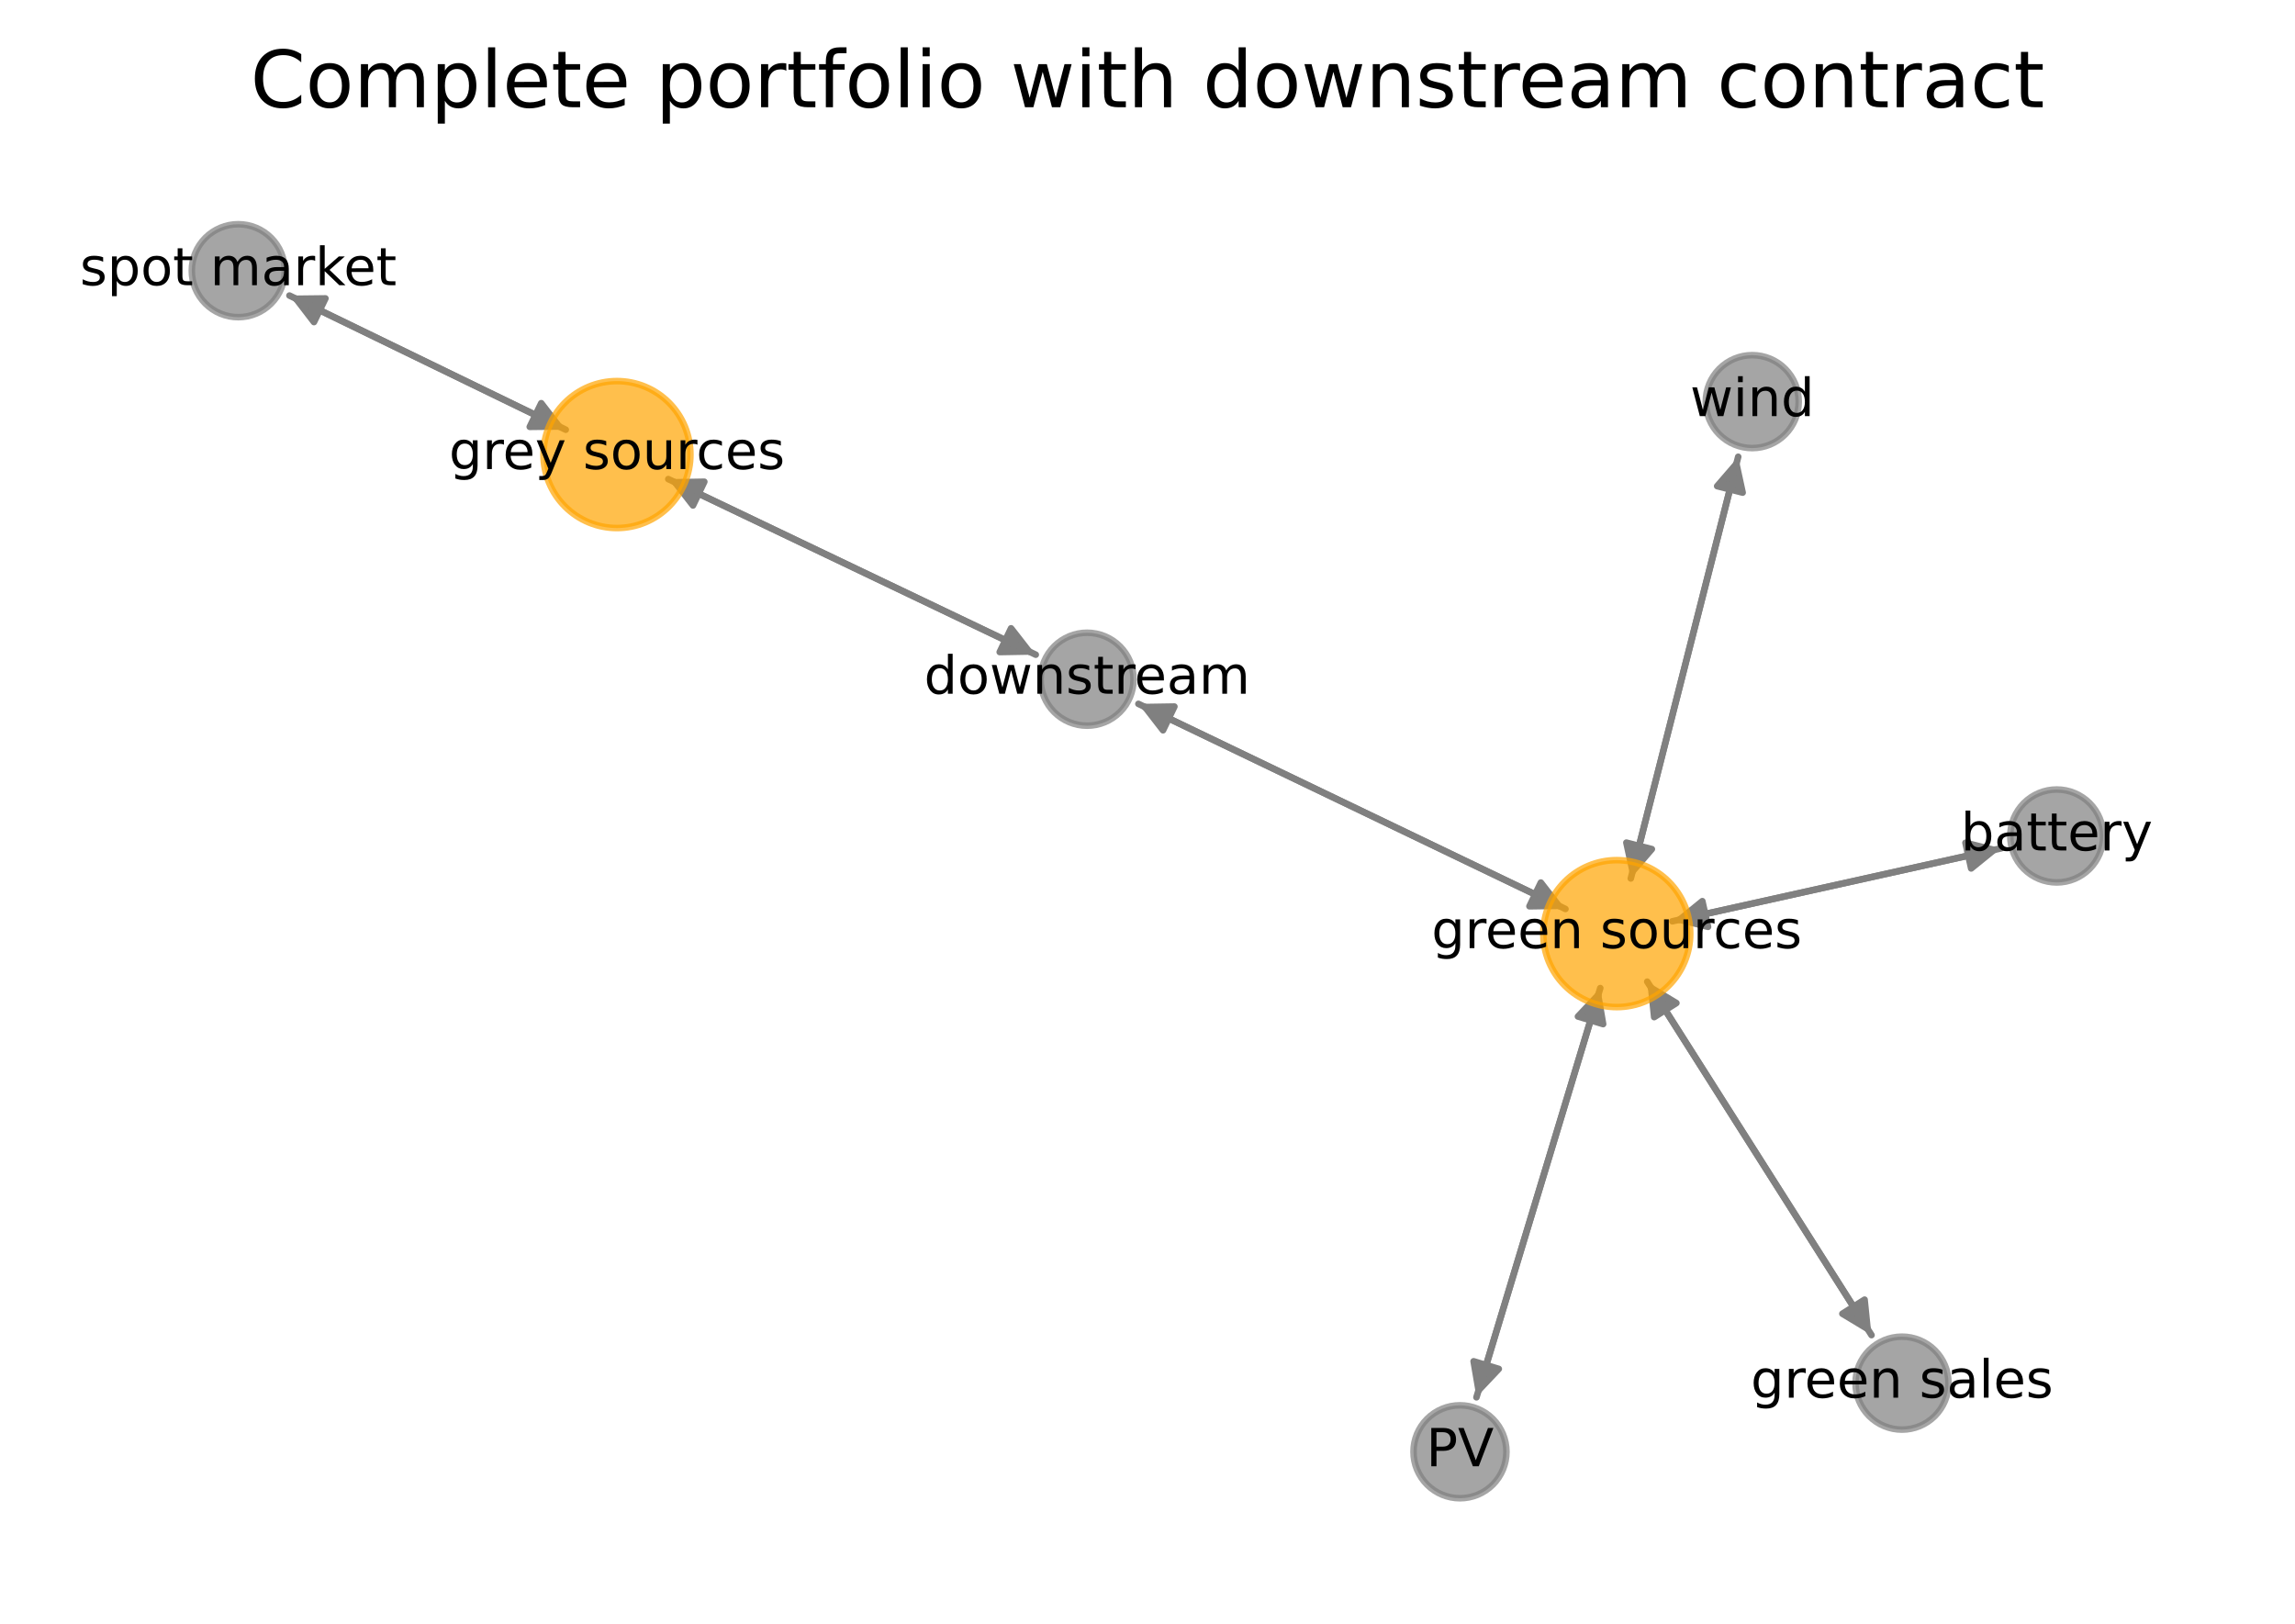
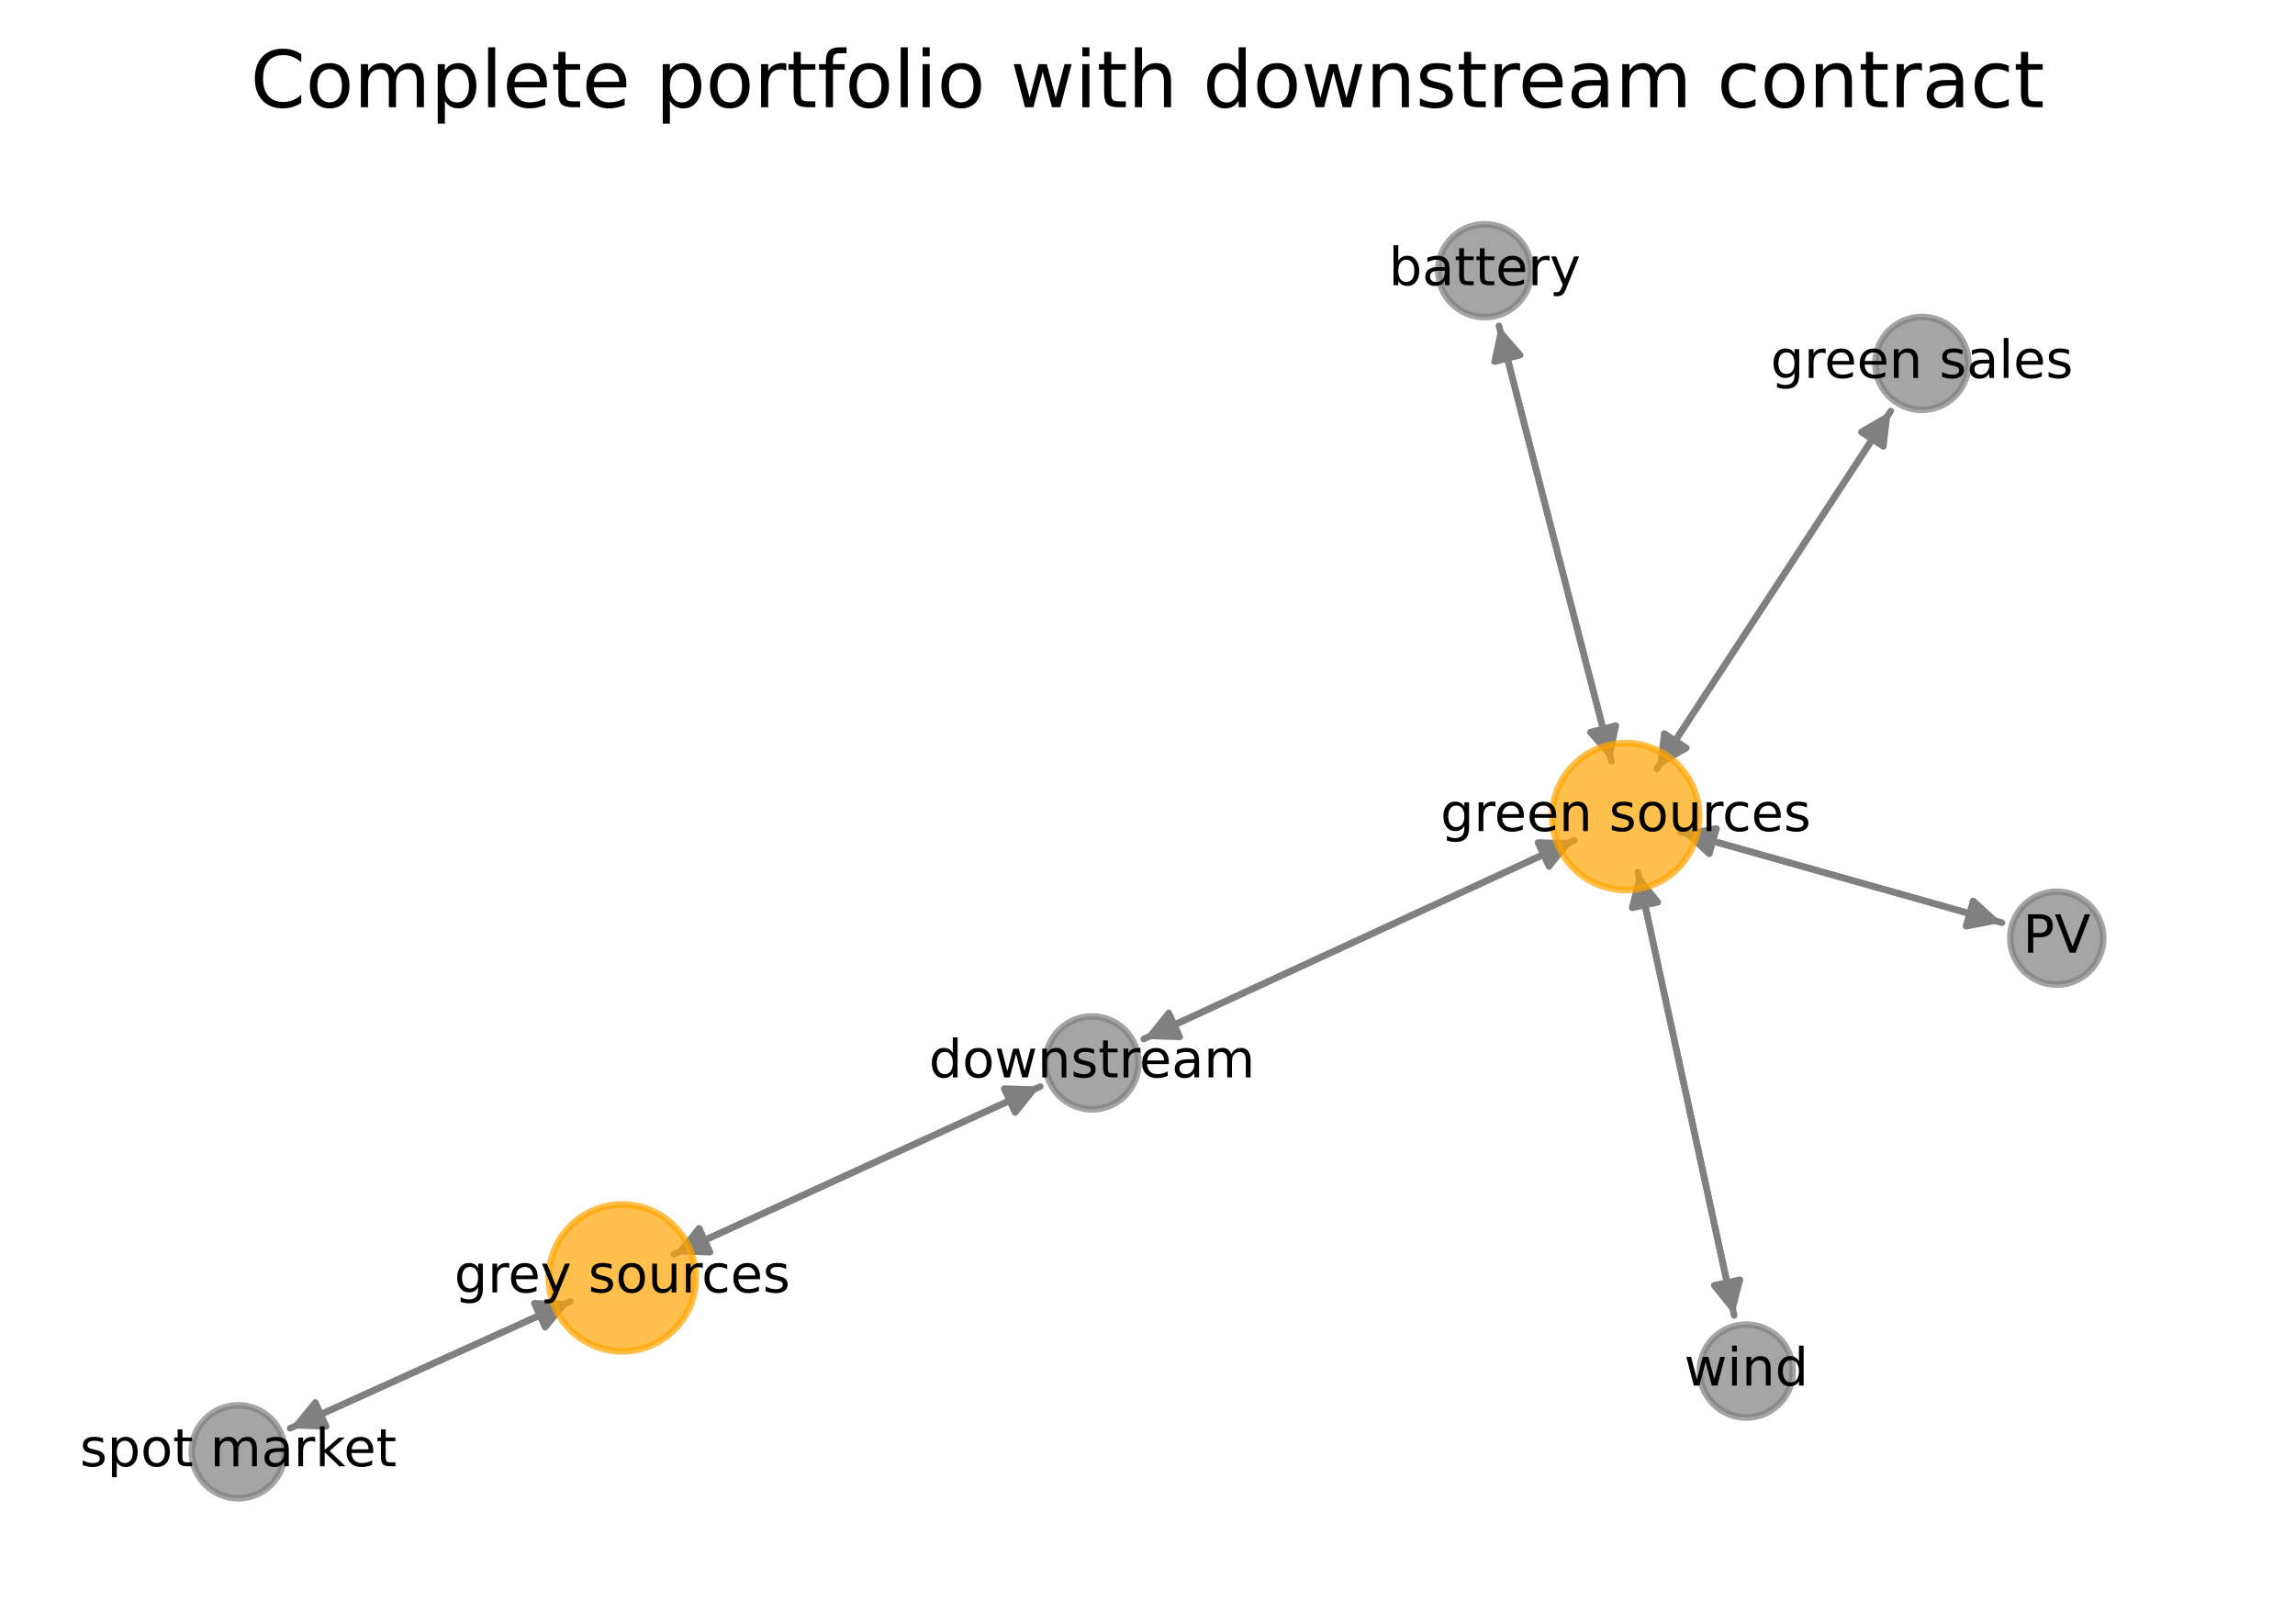
<svg xmlns="http://www.w3.org/2000/svg" xmlns:xlink="http://www.w3.org/1999/xlink" height="246.958pt" version="1.1" viewBox="0 0 349.2 246.958" width="349.2pt">
  <defs>
    <style type="text/css">*{stroke-linecap:butt;stroke-linejoin:round;}</style>
  </defs>
  <g id="figure_1">
    <g id="patch_1">
      <path d="M 0 246.958  L 349.2 246.958  L 349.2 0  L 0 0  z " style="fill:none;" />
    </g>
    <g id="axes_1">
      <g id="patch_2">
-         <path clip-path="url(#p6a12f75e3e)" d="M 238.193 138.301  Q 205.703 122.697 174.221 107.577  " style="fill:none;stroke:#808080;stroke-linecap:round;" />
-         <path clip-path="url(#p6a12f75e3e)" d="M 176.961 111.111  L 174.221 107.577  L 178.693 107.506  L 176.961 111.111  z " style="fill:#808080;stroke:#808080;stroke-linecap:round;" />
+         <path clip-path="url(#p88516fc626)" d="M 239.504 127.867  Q 206.762 142.977 175.036 157.618  " style="fill:none;stroke:#808080;stroke-linecap:round;" />
+         <path clip-path="url(#p88516fc626)" d="M 179.506 157.758  L 175.036 157.618  L 177.83 154.126  L 179.506 157.758  z " style="fill:#808080;stroke:#808080;stroke-linecap:round;" />
      </g>
      <g id="patch_3">
-         <path clip-path="url(#p6a12f75e3e)" d="M 248.139 133.66  Q 256.31 101.58 264.204 70.582  " style="fill:none;stroke:#808080;stroke-linecap:round;" />
-         <path clip-path="url(#p6a12f75e3e)" d="M 261.279 73.965  L 264.204 70.582  L 265.155 74.952  L 261.279 73.965  z " style="fill:#808080;stroke:#808080;stroke-linecap:round;" />
+         <path clip-path="url(#p88516fc626)" d="M 249.208 132.701  Q 256.538 166.423 263.631 199.053  " style="fill:none;stroke:#808080;stroke-linecap:round;" />
+         <path clip-path="url(#p88516fc626)" d="M 264.736 194.719  L 263.631 199.053  L 260.827 195.569  L 264.736 194.719  z " style="fill:#808080;stroke:#808080;stroke-linecap:round;" />
      </g>
      <g id="patch_4">
-         <path clip-path="url(#p6a12f75e3e)" d="M 243.494 150.34  Q 234.074 181.47 224.977 211.53  " style="fill:none;stroke:#808080;stroke-linecap:round;" />
-         <path clip-path="url(#p6a12f75e3e)" d="M 228.05 208.281  L 224.977 211.53  L 224.222 207.122  L 228.05 208.281  z " style="fill:#808080;stroke:#808080;stroke-linecap:round;" />
+         <path clip-path="url(#p88516fc626)" d="M 255.705 126.59  Q 280.16 133.49 303.538 140.086  " style="fill:none;stroke:#808080;stroke-linecap:round;" />
+         <path clip-path="url(#p88516fc626)" d="M 300.232 137.075  L 303.538 140.086  L 299.146 140.925  L 300.232 137.075  z " style="fill:#808080;stroke:#808080;stroke-linecap:round;" />
      </g>
      <g id="patch_5">
-         <path clip-path="url(#p6a12f75e3e)" d="M 250.64 149.361  Q 267.701 176.249 284.163 202.192  " style="fill:none;stroke:#808080;stroke-linecap:round;" />
-         <path clip-path="url(#p6a12f75e3e)" d="M 283.709 197.743  L 284.163 202.192  L 280.331 199.886  L 283.709 197.743  z " style="fill:#808080;stroke:#808080;stroke-linecap:round;" />
+         <path clip-path="url(#p88516fc626)" d="M 252.105 116.989  Q 269.898 89.766 287.079 63.478  " style="fill:none;stroke:#808080;stroke-linecap:round;" />
+         <path clip-path="url(#p88516fc626)" d="M 283.216 65.732  L 287.079 63.478  L 286.564 67.92  L 283.216 65.732  z " style="fill:#808080;stroke:#808080;stroke-linecap:round;" />
      </g>
      <g id="patch_6">
-         <path clip-path="url(#p6a12f75e3e)" d="M 254.456 140.175  Q 279.473 134.624 303.398 129.314  " style="fill:none;stroke:#808080;stroke-linecap:round;" />
-         <path clip-path="url(#p6a12f75e3e)" d="M 299.06 128.228  L 303.398 129.314  L 299.927 132.133  L 299.06 128.228  z " style="fill:#808080;stroke:#808080;stroke-linecap:round;" />
+         <path clip-path="url(#p88516fc626)" d="M 245.201 115.851  Q 236.637 82.709 228.354 50.65  " style="fill:none;stroke:#808080;stroke-linecap:round;" />
+         <path clip-path="url(#p88516fc626)" d="M 227.418 55.023  L 228.354 50.65  L 231.291 54.022  L 227.418 55.023  z " style="fill:#808080;stroke:#808080;stroke-linecap:round;" />
      </g>
      <g id="patch_7">
-         <path clip-path="url(#p6a12f75e3e)" d="M 101.684 72.894  Q 129.639 86.252 156.586 99.128  " style="fill:none;stroke:#808080;stroke-linecap:round;" />
-         <path clip-path="url(#p6a12f75e3e)" d="M 153.839 95.599  L 156.586 99.128  L 152.114 99.208  L 153.839 95.599  z " style="fill:#808080;stroke:#808080;stroke-linecap:round;" />
+         <path clip-path="url(#p88516fc626)" d="M 102.553 190.831  Q 130.416 178.076 157.262 165.787  " style="fill:none;stroke:#808080;stroke-linecap:round;" />
+         <path clip-path="url(#p88516fc626)" d="M 152.793 165.634  L 157.262 165.787  L 154.458 169.271  L 152.793 165.634  z " style="fill:#808080;stroke:#808080;stroke-linecap:round;" />
      </g>
      <g id="patch_8">
-         <path clip-path="url(#p6a12f75e3e)" d="M 86.083 65.38  Q 65.062 55.174 45.048 45.457  " style="fill:none;stroke:#808080;stroke-linecap:round;" />
-         <path clip-path="url(#p6a12f75e3e)" d="M 47.772 49.003  L 45.048 45.457  L 49.519 45.405  L 47.772 49.003  z " style="fill:#808080;stroke:#808080;stroke-linecap:round;" />
+         <path clip-path="url(#p88516fc626)" d="M 86.787 198.008  Q 65.463 207.663 45.158 216.857  " style="fill:none;stroke:#808080;stroke-linecap:round;" />
+         <path clip-path="url(#p88516fc626)" d="M 49.627 217.029  L 45.158 216.857  L 47.977 213.385  L 49.627 217.029  z " style="fill:#808080;stroke:#808080;stroke-linecap:round;" />
      </g>
      <g id="patch_9">
-         <path clip-path="url(#p6a12f75e3e)" d="M 173.217 107.094  Q 205.707 122.699 237.189 137.819  " style="fill:none;stroke:#808080;stroke-linecap:round;" />
-         <path clip-path="url(#p6a12f75e3e)" d="M 234.449 134.284  L 237.189 137.819  L 232.717 137.89  L 234.449 134.284  z " style="fill:#808080;stroke:#808080;stroke-linecap:round;" />
+         <path clip-path="url(#p88516fc626)" d="M 174.019 158.087  Q 206.761 142.978 238.487 128.336  " style="fill:none;stroke:#808080;stroke-linecap:round;" />
+         <path clip-path="url(#p88516fc626)" d="M 234.017 128.196  L 238.487 128.336  L 235.693 131.828  L 234.017 128.196  z " style="fill:#808080;stroke:#808080;stroke-linecap:round;" />
      </g>
      <g id="patch_10">
-         <path clip-path="url(#p6a12f75e3e)" d="M 157.597 99.611  Q 129.642 86.254 102.695 73.378  " style="fill:none;stroke:#808080;stroke-linecap:round;" />
-         <path clip-path="url(#p6a12f75e3e)" d="M 105.442 76.907  L 102.695 73.378  L 107.167 73.298  L 105.442 76.907  z " style="fill:#808080;stroke:#808080;stroke-linecap:round;" />
+         <path clip-path="url(#p88516fc626)" d="M 158.281 165.321  Q 130.418 178.075 103.572 190.364  " style="fill:none;stroke:#808080;stroke-linecap:round;" />
+         <path clip-path="url(#p88516fc626)" d="M 108.041 190.518  L 103.572 190.364  L 106.376 186.881  L 108.041 190.518  z " style="fill:#808080;stroke:#808080;stroke-linecap:round;" />
      </g>
      <g id="patch_11">
-         <path clip-path="url(#p6a12f75e3e)" d="M 264.48 69.499  Q 256.31 101.579 248.415 132.577  " style="fill:none;stroke:#808080;stroke-linecap:round;" />
-         <path clip-path="url(#p6a12f75e3e)" d="M 251.34 129.194  L 248.415 132.577  L 247.464 128.207  L 251.34 129.194  z " style="fill:#808080;stroke:#808080;stroke-linecap:round;" />
+         <path clip-path="url(#p88516fc626)" d="M 263.869 200.147  Q 256.538 166.425 249.445 133.795  " style="fill:none;stroke:#808080;stroke-linecap:round;" />
+         <path clip-path="url(#p88516fc626)" d="M 248.341 138.128  L 249.445 133.795  L 252.249 137.279  L 248.341 138.128  z " style="fill:#808080;stroke:#808080;stroke-linecap:round;" />
      </g>
      <g id="patch_12">
-         <path clip-path="url(#p6a12f75e3e)" d="M 224.653 212.601  Q 234.073 181.471 243.17 151.411  " style="fill:none;stroke:#808080;stroke-linecap:round;" />
-         <path clip-path="url(#p6a12f75e3e)" d="M 240.097 154.66  L 243.17 151.411  L 243.926 155.819  L 240.097 154.66  z " style="fill:#808080;stroke:#808080;stroke-linecap:round;" />
+         <path clip-path="url(#p88516fc626)" d="M 304.61 140.389  Q 280.155 133.489 256.776 126.892  " style="fill:none;stroke:#808080;stroke-linecap:round;" />
+         <path clip-path="url(#p88516fc626)" d="M 260.083 129.903  L 256.776 126.892  L 261.169 126.054  L 260.083 129.903  z " style="fill:#808080;stroke:#808080;stroke-linecap:round;" />
      </g>
      <g id="patch_13">
-         <path clip-path="url(#p6a12f75e3e)" d="M 44.043 44.969  Q 65.063 55.175 85.078 64.892  " style="fill:none;stroke:#808080;stroke-linecap:round;" />
-         <path clip-path="url(#p6a12f75e3e)" d="M 82.353 61.346  L 85.078 64.892  L 80.606 64.944  L 82.353 61.346  z " style="fill:#808080;stroke:#808080;stroke-linecap:round;" />
+         <path clip-path="url(#p88516fc626)" d="M 44.145 217.316  Q 65.468 207.661 85.774 198.467  " style="fill:none;stroke:#808080;stroke-linecap:round;" />
+         <path clip-path="url(#p88516fc626)" d="M 81.305 198.295  L 85.774 198.467  L 82.955 201.939  L 81.305 198.295  z " style="fill:#808080;stroke:#808080;stroke-linecap:round;" />
      </g>
      <g id="patch_14">
-         <path clip-path="url(#p6a12f75e3e)" d="M 284.763 203.138  Q 267.702 176.25 251.24 150.307  " style="fill:none;stroke:#808080;stroke-linecap:round;" />
-         <path clip-path="url(#p6a12f75e3e)" d="M 251.695 154.756  L 251.24 150.307  L 255.072 152.613  L 251.695 154.756  z " style="fill:#808080;stroke:#808080;stroke-linecap:round;" />
+         <path clip-path="url(#p88516fc626)" d="M 287.691 62.542  Q 269.898 89.765 252.717 116.053  " style="fill:none;stroke:#808080;stroke-linecap:round;" />
+         <path clip-path="url(#p88516fc626)" d="M 256.58 113.799  L 252.717 116.053  L 253.231 111.61  L 256.58 113.799  z " style="fill:#808080;stroke:#808080;stroke-linecap:round;" />
      </g>
      <g id="patch_15">
-         <path clip-path="url(#p6a12f75e3e)" d="M 304.493 129.071  Q 279.476 134.623 255.551 139.933  " style="fill:none;stroke:#808080;stroke-linecap:round;" />
-         <path clip-path="url(#p6a12f75e3e)" d="M 259.889 141.018  L 255.551 139.933  L 259.023 137.113  L 259.889 141.018  z " style="fill:#808080;stroke:#808080;stroke-linecap:round;" />
+         <path clip-path="url(#p88516fc626)" d="M 228.076 49.574  Q 236.639 82.715 244.923 114.775  " style="fill:none;stroke:#808080;stroke-linecap:round;" />
+         <path clip-path="url(#p88516fc626)" d="M 245.858 110.401  L 244.923 114.775  L 241.986 111.402  L 245.858 110.401  z " style="fill:#808080;stroke:#808080;stroke-linecap:round;" />
      </g>
      <g id="PathCollection_1">
-         <path clip-path="url(#p6a12f75e3e)" d="M 246.002 153.232  C 248.967 153.232 251.811 152.054 253.908 149.957  C 256.004 147.861 257.182 145.017 257.182 142.052  C 257.182 139.087 256.004 136.243 253.908 134.146  C 251.811 132.049 248.967 130.871 246.002 130.871  C 243.037 130.871 240.193 132.049 238.096 134.146  C 236 136.243 234.822 139.087 234.822 142.052  C 234.822 145.017 236 147.861 238.096 149.957  C 240.193 152.054 243.037 153.232 246.002 153.232  z " style="fill:#ffa500;fill-opacity:0.7;stroke:#ffa500;stroke-opacity:0.7;" />
-         <path clip-path="url(#p6a12f75e3e)" d="M 93.873 80.342  C 96.838 80.342 99.682 79.164 101.779 77.068  C 103.875 74.971 105.053 72.127 105.053 69.162  C 105.053 66.197 103.875 63.353 101.779 61.256  C 99.682 59.16 96.838 57.982 93.873 57.982  C 90.908 57.982 88.064 59.16 85.967 61.256  C 83.871 63.353 82.692 66.197 82.692 69.162  C 82.692 72.127 83.871 74.971 85.967 77.068  C 88.064 79.164 90.908 80.342 93.873 80.342  z " style="fill:#ffa500;fill-opacity:0.7;stroke:#ffa500;stroke-opacity:0.7;" />
-         <path clip-path="url(#p6a12f75e3e)" d="M 165.408 110.415  C 167.283 110.415 169.082 109.67 170.408 108.344  C 171.734 107.018 172.479 105.219 172.479 103.344  C 172.479 101.469 171.734 99.67 170.408 98.344  C 169.082 97.018 167.283 96.273 165.408 96.273  C 163.533 96.273 161.734 97.018 160.408 98.344  C 159.082 99.67 158.337 101.469 158.337 103.344  C 158.337 105.219 159.082 107.018 160.408 108.344  C 161.734 109.67 163.533 110.415 165.408 110.415  z " style="fill:#808080;fill-opacity:0.7;stroke:#808080;stroke-opacity:0.7;" />
-         <path clip-path="url(#p6a12f75e3e)" d="M 266.617 68.178  C 268.492 68.178 270.291 67.433 271.617 66.107  C 272.943 64.781 273.688 62.983 273.688 61.107  C 273.688 59.232 272.943 57.433 271.617 56.107  C 270.291 54.781 268.492 54.036 266.617 54.036  C 264.742 54.036 262.943 54.781 261.617 56.107  C 260.291 57.433 259.546 59.232 259.546 61.107  C 259.546 62.983 260.291 64.781 261.617 66.107  C 262.943 67.433 264.742 68.178 266.617 68.178  z " style="fill:#808080;fill-opacity:0.7;stroke:#808080;stroke-opacity:0.7;" />
-         <path clip-path="url(#p6a12f75e3e)" d="M 222.145 227.96  C 224.02 227.96 225.819 227.215 227.145 225.889  C 228.471 224.563 229.216 222.765 229.216 220.889  C 229.216 219.014 228.471 217.215 227.145 215.889  C 225.819 214.563 224.02 213.818 222.145 213.818  C 220.27 213.818 218.471 214.563 217.145 215.889  C 215.819 217.215 215.074 219.014 215.074 220.889  C 215.074 222.765 215.819 224.563 217.145 225.889  C 218.471 227.215 220.27 227.96 222.145 227.96  z " style="fill:#808080;fill-opacity:0.7;stroke:#808080;stroke-opacity:0.7;" />
-         <path clip-path="url(#p6a12f75e3e)" d="M 36.253 48.258  C 38.128 48.258 39.927 47.513 41.253 46.187  C 42.579 44.861 43.324 43.062 43.324 41.187  C 43.324 39.312 42.579 37.513 41.253 36.187  C 39.927 34.861 38.128 34.116 36.253 34.116  C 34.378 34.116 32.579 34.861 31.253 36.187  C 29.927 37.513 29.182 39.312 29.182 41.187  C 29.182 43.062 29.927 44.861 31.253 46.187  C 32.579 47.513 34.378 48.258 36.253 48.258  z " style="fill:#808080;fill-opacity:0.7;stroke:#808080;stroke-opacity:0.7;" />
-         <path clip-path="url(#p6a12f75e3e)" d="M 289.401 217.518  C 291.277 217.518 293.075 216.773 294.401 215.447  C 295.727 214.121 296.473 212.323 296.473 210.447  C 296.473 208.572 295.727 206.773 294.401 205.447  C 293.075 204.121 291.277 203.376 289.401 203.376  C 287.526 203.376 285.727 204.121 284.401 205.447  C 283.075 206.773 282.33 208.572 282.33 210.447  C 282.33 212.323 283.075 214.121 284.401 215.447  C 285.727 216.773 287.526 217.518 289.401 217.518  z " style="fill:#808080;fill-opacity:0.7;stroke:#808080;stroke-opacity:0.7;" />
-         <path clip-path="url(#p6a12f75e3e)" d="M 312.947 134.266  C 314.822 134.266 316.621 133.521 317.947 132.195  C 319.273 130.869 320.018 129.07 320.018 127.195  C 320.018 125.32 319.273 123.521 317.947 122.195  C 316.621 120.869 314.822 120.124 312.947 120.124  C 311.072 120.124 309.273 120.869 307.947 122.195  C 306.621 123.521 305.876 125.32 305.876 127.195  C 305.876 129.07 306.621 130.869 307.947 132.195  C 309.273 133.521 311.072 134.266 312.947 134.266  z " style="fill:#808080;fill-opacity:0.7;stroke:#808080;stroke-opacity:0.7;" />
+         <path clip-path="url(#p88516fc626)" d="M 247.368 135.418  C 250.333 135.418 253.177 134.24 255.273 132.143  C 257.37 130.047 258.548 127.203 258.548 124.238  C 258.548 121.273 257.37 118.429 255.273 116.332  C 253.177 114.235 250.333 113.057 247.368 113.057  C 244.403 113.057 241.559 114.235 239.462 116.332  C 237.365 118.429 236.187 121.273 236.187 124.238  C 236.187 127.203 237.365 130.047 239.462 132.143  C 241.559 134.24 244.403 135.418 247.368 135.418  z " style="fill:#ffa500;fill-opacity:0.7;stroke:#ffa500;stroke-opacity:0.7;" />
+         <path clip-path="url(#p88516fc626)" d="M 94.679 205.615  C 97.644 205.615 100.488 204.437 102.584 202.341  C 104.681 200.244 105.859 197.4 105.859 194.435  C 105.859 191.47 104.681 188.626 102.584 186.529  C 100.488 184.433 97.644 183.255 94.679 183.255  C 91.714 183.255 88.87 184.433 86.773 186.529  C 84.676 188.626 83.498 191.47 83.498 194.435  C 83.498 197.4 84.676 200.244 86.773 202.341  C 88.87 204.437 91.714 205.615 94.679 205.615  z " style="fill:#ffa500;fill-opacity:0.7;stroke:#ffa500;stroke-opacity:0.7;" />
+         <path clip-path="url(#p88516fc626)" d="M 166.155 168.788  C 168.03 168.788 169.829 168.043 171.155 166.717  C 172.481 165.391 173.226 163.592 173.226 161.717  C 173.226 159.841 172.481 158.043 171.155 156.717  C 169.829 155.391 168.03 154.646 166.155 154.646  C 164.28 154.646 162.481 155.391 161.155 156.717  C 159.829 158.043 159.084 159.841 159.084 161.717  C 159.084 163.592 159.829 165.391 161.155 166.717  C 162.481 168.043 164.28 168.788 166.155 168.788  z " style="fill:#808080;fill-opacity:0.7;stroke:#808080;stroke-opacity:0.7;" />
+         <path clip-path="url(#p88516fc626)" d="M 265.709 215.681  C 267.584 215.681 269.383 214.936 270.709 213.61  C 272.035 212.284 272.78 210.486 272.78 208.61  C 272.78 206.735 272.035 204.936 270.709 203.61  C 269.383 202.284 267.584 201.539 265.709 201.539  C 263.834 201.539 262.035 202.284 260.709 203.61  C 259.383 204.936 258.638 206.735 258.638 208.61  C 258.638 210.486 259.383 212.284 260.709 213.61  C 262.035 214.936 263.834 215.681 265.709 215.681  z " style="fill:#808080;fill-opacity:0.7;stroke:#808080;stroke-opacity:0.7;" />
+         <path clip-path="url(#p88516fc626)" d="M 312.947 149.812  C 314.822 149.812 316.621 149.067 317.947 147.741  C 319.273 146.415 320.018 144.616 320.018 142.741  C 320.018 140.866 319.273 139.067 317.947 137.741  C 316.621 136.415 314.822 135.67 312.947 135.67  C 311.072 135.67 309.273 136.415 307.947 137.741  C 306.621 139.067 305.876 140.866 305.876 142.741  C 305.876 144.616 306.621 146.415 307.947 147.741  C 309.273 149.067 311.072 149.812 312.947 149.812  z " style="fill:#808080;fill-opacity:0.7;stroke:#808080;stroke-opacity:0.7;" />
+         <path clip-path="url(#p88516fc626)" d="M 36.253 227.96  C 38.128 227.96 39.927 227.215 41.253 225.889  C 42.579 224.563 43.324 222.765 43.324 220.889  C 43.324 219.014 42.579 217.215 41.253 215.889  C 39.927 214.563 38.128 213.818 36.253 213.818  C 34.378 213.818 32.579 214.563 31.253 215.889  C 29.927 217.215 29.182 219.014 29.182 220.889  C 29.182 222.765 29.927 224.563 31.253 225.889  C 32.579 227.215 34.378 227.96 36.253 227.96  z " style="fill:#808080;fill-opacity:0.7;stroke:#808080;stroke-opacity:0.7;" />
+         <path clip-path="url(#p88516fc626)" d="M 292.428 62.364  C 294.303 62.364 296.102 61.619 297.428 60.293  C 298.754 58.967 299.499 57.169 299.499 55.293  C 299.499 53.418 298.754 51.619 297.428 50.293  C 296.102 48.967 294.303 48.222 292.428 48.222  C 290.553 48.222 288.754 48.967 287.428 50.293  C 286.102 51.619 285.357 53.418 285.357 55.293  C 285.357 57.169 286.102 58.967 287.428 60.293  C 288.754 61.619 290.553 62.364 292.428 62.364  z " style="fill:#808080;fill-opacity:0.7;stroke:#808080;stroke-opacity:0.7;" />
+         <path clip-path="url(#p88516fc626)" d="M 225.909 48.258  C 227.784 48.258 229.583 47.513 230.909 46.187  C 232.235 44.861 232.98 43.062 232.98 41.187  C 232.98 39.312 232.235 37.513 230.909 36.187  C 229.583 34.861 227.784 34.116 225.909 34.116  C 224.033 34.116 222.235 34.861 220.909 36.187  C 219.583 37.513 218.838 39.312 218.838 41.187  C 218.838 43.062 219.583 44.861 220.909 46.187  C 222.235 47.513 224.033 48.258 225.909 48.258  z " style="fill:#808080;fill-opacity:0.7;stroke:#808080;stroke-opacity:0.7;" />
      </g>
      <g id="text_1">
-         <g clip-path="url(#p6a12f75e3e)">
-           <g transform="translate(217.8145 144.2591)scale(0.08 -0.08)">
+         <g clip-path="url(#p88516fc626)">
+           <g transform="translate(219.1803 126.4452)scale(0.08 -0.08)">
            <defs>
              <path d="M 45.406 27.984  Q 45.406 37.75 41.375 43.109  Q 37.359 48.484 30.078 48.484  Q 22.859 48.484 18.828 43.109  Q 14.797 37.75 14.797 27.984  Q 14.797 18.266 18.828 12.891  Q 22.859 7.516 30.078 7.516  Q 37.359 7.516 41.375 12.891  Q 45.406 18.266 45.406 27.984  z M 54.391 6.781  Q 54.391 -7.172 48.188 -13.984  Q 42 -20.797 29.203 -20.797  Q 24.469 -20.797 20.266 -20.094  Q 16.062 -19.391 12.109 -17.922  L 12.109 -9.188  Q 16.062 -11.328 19.922 -12.344  Q 23.781 -13.375 27.781 -13.375  Q 36.625 -13.375 41.016 -8.766  Q 45.406 -4.156 45.406 5.172  L 45.406 9.625  Q 42.625 4.781 38.281 2.391  Q 33.938 0 27.875 0  Q 17.828 0 11.672 7.656  Q 5.516 15.328 5.516 27.984  Q 5.516 40.672 11.672 48.328  Q 17.828 56 27.875 56  Q 33.938 56 38.281 53.609  Q 42.625 51.219 45.406 46.391  L 45.406 54.688  L 54.391 54.688  z " id="DejaVuSans-103" />
              <path d="M 41.109 46.297  Q 39.594 47.172 37.812 47.578  Q 36.031 48 33.891 48  Q 26.266 48 22.188 43.047  Q 18.109 38.094 18.109 28.812  L 18.109 0  L 9.078 0  L 9.078 54.688  L 18.109 54.688  L 18.109 46.188  Q 20.953 51.172 25.484 53.578  Q 30.031 56 36.531 56  Q 37.453 56 38.578 55.875  Q 39.703 55.766 41.062 55.516  z " id="DejaVuSans-114" />
              <path d="M 56.203 29.594  L 56.203 25.203  L 14.891 25.203  Q 15.484 15.922 20.484 11.062  Q 25.484 6.203 34.422 6.203  Q 39.594 6.203 44.453 7.469  Q 49.312 8.734 54.109 11.281  L 54.109 2.781  Q 49.266 0.734 44.188 -0.344  Q 39.109 -1.422 33.891 -1.422  Q 20.797 -1.422 13.156 6.188  Q 5.516 13.812 5.516 26.812  Q 5.516 40.234 12.766 48.109  Q 20.016 56 32.328 56  Q 43.359 56 49.781 48.891  Q 56.203 41.797 56.203 29.594  z M 47.219 32.234  Q 47.125 39.594 43.094 43.984  Q 39.062 48.391 32.422 48.391  Q 24.906 48.391 20.391 44.141  Q 15.875 39.891 15.188 32.172  z " id="DejaVuSans-101" />
              <path d="M 54.891 33.016  L 54.891 0  L 45.906 0  L 45.906 32.719  Q 45.906 40.484 42.875 44.328  Q 39.844 48.188 33.797 48.188  Q 26.516 48.188 22.312 43.547  Q 18.109 38.922 18.109 30.906  L 18.109 0  L 9.078 0  L 9.078 54.688  L 18.109 54.688  L 18.109 46.188  Q 21.344 51.125 25.703 53.562  Q 30.078 56 35.797 56  Q 45.219 56 50.047 50.172  Q 54.891 44.344 54.891 33.016  z " id="DejaVuSans-110" />
              <path id="DejaVuSans-32" />
              <path d="M 44.281 53.078  L 44.281 44.578  Q 40.484 46.531 36.375 47.5  Q 32.281 48.484 27.875 48.484  Q 21.188 48.484 17.844 46.438  Q 14.5 44.391 14.5 40.281  Q 14.5 37.156 16.891 35.375  Q 19.281 33.594 26.516 31.984  L 29.594 31.297  Q 39.156 29.25 43.188 25.516  Q 47.219 21.781 47.219 15.094  Q 47.219 7.469 41.188 3.016  Q 35.156 -1.422 24.609 -1.422  Q 20.219 -1.422 15.453 -0.562  Q 10.688 0.297 5.422 2  L 5.422 11.281  Q 10.406 8.688 15.234 7.391  Q 20.062 6.109 24.812 6.109  Q 31.156 6.109 34.562 8.281  Q 37.984 10.453 37.984 14.406  Q 37.984 18.062 35.516 20.016  Q 33.062 21.969 24.703 23.781  L 21.578 24.516  Q 13.234 26.266 9.516 29.906  Q 5.812 33.547 5.812 39.891  Q 5.812 47.609 11.281 51.797  Q 16.75 56 26.812 56  Q 31.781 56 36.172 55.266  Q 40.578 54.547 44.281 53.078  z " id="DejaVuSans-115" />
              <path d="M 30.609 48.391  Q 23.391 48.391 19.188 42.75  Q 14.984 37.109 14.984 27.297  Q 14.984 17.484 19.156 11.844  Q 23.344 6.203 30.609 6.203  Q 37.797 6.203 41.984 11.859  Q 46.188 17.531 46.188 27.297  Q 46.188 37.016 41.984 42.703  Q 37.797 48.391 30.609 48.391  z M 30.609 56  Q 42.328 56 49.016 48.375  Q 55.719 40.766 55.719 27.297  Q 55.719 13.875 49.016 6.219  Q 42.328 -1.422 30.609 -1.422  Q 18.844 -1.422 12.172 6.219  Q 5.516 13.875 5.516 27.297  Q 5.516 40.766 12.172 48.375  Q 18.844 56 30.609 56  z " id="DejaVuSans-111" />
              <path d="M 8.5 21.578  L 8.5 54.688  L 17.484 54.688  L 17.484 21.922  Q 17.484 14.156 20.5 10.266  Q 23.531 6.391 29.594 6.391  Q 36.859 6.391 41.078 11.031  Q 45.312 15.672 45.312 23.688  L 45.312 54.688  L 54.297 54.688  L 54.297 0  L 45.312 0  L 45.312 8.406  Q 42.047 3.422 37.719 1  Q 33.406 -1.422 27.688 -1.422  Q 18.266 -1.422 13.375 4.438  Q 8.5 10.297 8.5 21.578  z M 31.109 56  z " id="DejaVuSans-117" />
              <path d="M 48.781 52.594  L 48.781 44.188  Q 44.969 46.297 41.141 47.344  Q 37.312 48.391 33.406 48.391  Q 24.656 48.391 19.812 42.844  Q 14.984 37.312 14.984 27.297  Q 14.984 17.281 19.812 11.734  Q 24.656 6.203 33.406 6.203  Q 37.312 6.203 41.141 7.25  Q 44.969 8.297 48.781 10.406  L 48.781 2.094  Q 45.016 0.344 40.984 -0.531  Q 36.969 -1.422 32.422 -1.422  Q 20.062 -1.422 12.781 6.344  Q 5.516 14.109 5.516 27.297  Q 5.516 40.672 12.859 48.328  Q 20.219 56 33.016 56  Q 37.156 56 41.109 55.141  Q 45.062 54.297 48.781 52.594  z " id="DejaVuSans-99" />
            </defs>
            <use xlink:href="#DejaVuSans-103" />
            <use x="63.477" xlink:href="#DejaVuSans-114" />
            <use x="102.34" xlink:href="#DejaVuSans-101" />
            <use x="163.863" xlink:href="#DejaVuSans-101" />
            <use x="225.387" xlink:href="#DejaVuSans-110" />
            <use x="288.766" xlink:href="#DejaVuSans-32" />
            <use x="320.553" xlink:href="#DejaVuSans-115" />
            <use x="372.652" xlink:href="#DejaVuSans-111" />
            <use x="433.834" xlink:href="#DejaVuSans-117" />
            <use x="497.213" xlink:href="#DejaVuSans-114" />
            <use x="536.076" xlink:href="#DejaVuSans-99" />
            <use x="591.057" xlink:href="#DejaVuSans-101" />
            <use x="652.58" xlink:href="#DejaVuSans-115" />
          </g>
        </g>
      </g>
      <g id="text_2">
-         <g clip-path="url(#p6a12f75e3e)">
-           <g transform="translate(68.31408 71.36939)scale(0.08 -0.08)">
+         <g clip-path="url(#p88516fc626)">
+           <g transform="translate(69.11999 196.6426)scale(0.08 -0.08)">
            <defs>
              <path d="M 32.172 -5.078  Q 28.375 -14.844 24.75 -17.812  Q 21.141 -20.797 15.094 -20.797  L 7.906 -20.797  L 7.906 -13.281  L 13.188 -13.281  Q 16.891 -13.281 18.938 -11.516  Q 21 -9.766 23.484 -3.219  L 25.094 0.875  L 2.984 54.688  L 12.5 54.688  L 29.594 11.922  L 46.688 54.688  L 56.203 54.688  z " id="DejaVuSans-121" />
            </defs>
            <use xlink:href="#DejaVuSans-103" />
            <use x="63.477" xlink:href="#DejaVuSans-114" />
            <use x="102.34" xlink:href="#DejaVuSans-101" />
            <use x="163.863" xlink:href="#DejaVuSans-121" />
            <use x="223.043" xlink:href="#DejaVuSans-32" />
            <use x="254.83" xlink:href="#DejaVuSans-115" />
            <use x="306.93" xlink:href="#DejaVuSans-111" />
            <use x="368.111" xlink:href="#DejaVuSans-117" />
            <use x="431.49" xlink:href="#DejaVuSans-114" />
            <use x="470.354" xlink:href="#DejaVuSans-99" />
            <use x="525.334" xlink:href="#DejaVuSans-101" />
            <use x="586.857" xlink:href="#DejaVuSans-115" />
          </g>
        </g>
      </g>
      <g id="text_3">
-         <g clip-path="url(#p6a12f75e3e)">
-           <g transform="translate(140.6 105.5514)scale(0.08 -0.08)">
+         <g clip-path="url(#p88516fc626)">
+           <g transform="translate(141.3471 163.9241)scale(0.08 -0.08)">
            <defs>
              <path d="M 45.406 46.391  L 45.406 75.984  L 54.391 75.984  L 54.391 0  L 45.406 0  L 45.406 8.203  Q 42.578 3.328 38.25 0.953  Q 33.938 -1.422 27.875 -1.422  Q 17.969 -1.422 11.734 6.484  Q 5.516 14.406 5.516 27.297  Q 5.516 40.188 11.734 48.094  Q 17.969 56 27.875 56  Q 33.938 56 38.25 53.625  Q 42.578 51.266 45.406 46.391  z M 14.797 27.297  Q 14.797 17.391 18.875 11.75  Q 22.953 6.109 30.078 6.109  Q 37.203 6.109 41.297 11.75  Q 45.406 17.391 45.406 27.297  Q 45.406 37.203 41.297 42.844  Q 37.203 48.484 30.078 48.484  Q 22.953 48.484 18.875 42.844  Q 14.797 37.203 14.797 27.297  z " id="DejaVuSans-100" />
              <path d="M 4.203 54.688  L 13.188 54.688  L 24.422 12.016  L 35.594 54.688  L 46.188 54.688  L 57.422 12.016  L 68.609 54.688  L 77.594 54.688  L 63.281 0  L 52.688 0  L 40.922 44.828  L 29.109 0  L 18.5 0  z " id="DejaVuSans-119" />
              <path d="M 18.312 70.219  L 18.312 54.688  L 36.812 54.688  L 36.812 47.703  L 18.312 47.703  L 18.312 18.016  Q 18.312 11.328 20.141 9.422  Q 21.969 7.516 27.594 7.516  L 36.812 7.516  L 36.812 0  L 27.594 0  Q 17.188 0 13.234 3.875  Q 9.281 7.766 9.281 18.016  L 9.281 47.703  L 2.688 47.703  L 2.688 54.688  L 9.281 54.688  L 9.281 70.219  z " id="DejaVuSans-116" />
              <path d="M 34.281 27.484  Q 23.391 27.484 19.188 25  Q 14.984 22.516 14.984 16.5  Q 14.984 11.719 18.141 8.906  Q 21.297 6.109 26.703 6.109  Q 34.188 6.109 38.703 11.406  Q 43.219 16.703 43.219 25.484  L 43.219 27.484  z M 52.203 31.203  L 52.203 0  L 43.219 0  L 43.219 8.297  Q 40.141 3.328 35.547 0.953  Q 30.953 -1.422 24.312 -1.422  Q 15.922 -1.422 10.953 3.297  Q 6 8.016 6 15.922  Q 6 25.141 12.172 29.828  Q 18.359 34.516 30.609 34.516  L 43.219 34.516  L 43.219 35.406  Q 43.219 41.609 39.141 45  Q 35.062 48.391 27.688 48.391  Q 23 48.391 18.547 47.266  Q 14.109 46.141 10.016 43.891  L 10.016 52.203  Q 14.938 54.109 19.578 55.047  Q 24.219 56 28.609 56  Q 40.484 56 46.344 49.844  Q 52.203 43.703 52.203 31.203  z " id="DejaVuSans-97" />
              <path d="M 52 44.188  Q 55.375 50.25 60.062 53.125  Q 64.75 56 71.094 56  Q 79.641 56 84.281 50.016  Q 88.922 44.047 88.922 33.016  L 88.922 0  L 79.891 0  L 79.891 32.719  Q 79.891 40.578 77.094 44.375  Q 74.312 48.188 68.609 48.188  Q 61.625 48.188 57.562 43.547  Q 53.516 38.922 53.516 30.906  L 53.516 0  L 44.484 0  L 44.484 32.719  Q 44.484 40.625 41.703 44.406  Q 38.922 48.188 33.109 48.188  Q 26.219 48.188 22.156 43.531  Q 18.109 38.875 18.109 30.906  L 18.109 0  L 9.078 0  L 9.078 54.688  L 18.109 54.688  L 18.109 46.188  Q 21.188 51.219 25.484 53.609  Q 29.781 56 35.688 56  Q 41.656 56 45.828 52.969  Q 50 49.953 52 44.188  z " id="DejaVuSans-109" />
            </defs>
            <use xlink:href="#DejaVuSans-100" />
            <use x="63.477" xlink:href="#DejaVuSans-111" />
            <use x="124.658" xlink:href="#DejaVuSans-119" />
            <use x="206.445" xlink:href="#DejaVuSans-110" />
            <use x="269.824" xlink:href="#DejaVuSans-115" />
            <use x="321.924" xlink:href="#DejaVuSans-116" />
            <use x="361.133" xlink:href="#DejaVuSans-114" />
            <use x="399.996" xlink:href="#DejaVuSans-101" />
            <use x="461.52" xlink:href="#DejaVuSans-97" />
            <use x="522.799" xlink:href="#DejaVuSans-109" />
          </g>
        </g>
      </g>
      <g id="text_4">
-         <g clip-path="url(#p6a12f75e3e)">
-           <g transform="translate(257.1602 63.31475)scale(0.08 -0.08)">
+         <g clip-path="url(#p88516fc626)">
+           <g transform="translate(256.252 210.8178)scale(0.08 -0.08)">
            <defs>
              <path d="M 9.422 54.688  L 18.406 54.688  L 18.406 0  L 9.422 0  z M 9.422 75.984  L 18.406 75.984  L 18.406 64.594  L 9.422 64.594  z " id="DejaVuSans-105" />
            </defs>
            <use xlink:href="#DejaVuSans-119" />
            <use x="81.787" xlink:href="#DejaVuSans-105" />
            <use x="109.57" xlink:href="#DejaVuSans-110" />
            <use x="172.949" xlink:href="#DejaVuSans-100" />
          </g>
        </g>
      </g>
      <g id="text_5">
-         <g clip-path="url(#p6a12f75e3e)">
-           <g transform="translate(216.997 223.0969)scale(0.08 -0.08)">
+         <g clip-path="url(#p88516fc626)">
+           <g transform="translate(307.799 144.9486)scale(0.08 -0.08)">
            <defs>
              <path d="M 19.672 64.797  L 19.672 37.406  L 32.078 37.406  Q 38.969 37.406 42.719 40.969  Q 46.484 44.531 46.484 51.125  Q 46.484 57.672 42.719 61.234  Q 38.969 64.797 32.078 64.797  z M 9.812 72.906  L 32.078 72.906  Q 44.344 72.906 50.609 67.359  Q 56.891 61.812 56.891 51.125  Q 56.891 40.328 50.609 34.812  Q 44.344 29.297 32.078 29.297  L 19.672 29.297  L 19.672 0  L 9.812 0  z " id="DejaVuSans-80" />
              <path d="M 28.609 0  L 0.781 72.906  L 11.078 72.906  L 34.188 11.531  L 57.328 72.906  L 67.578 72.906  L 39.797 0  z " id="DejaVuSans-86" />
            </defs>
            <use xlink:href="#DejaVuSans-80" />
            <use x="60.303" xlink:href="#DejaVuSans-86" />
          </g>
        </g>
      </g>
      <g id="text_6">
-         <g clip-path="url(#p6a12f75e3e)">
-           <g transform="translate(12.15039 43.39438)scale(0.08 -0.08)">
+         <g clip-path="url(#p88516fc626)">
+           <g transform="translate(12.15039 223.0969)scale(0.08 -0.08)">
            <defs>
              <path d="M 18.109 8.203  L 18.109 -20.797  L 9.078 -20.797  L 9.078 54.688  L 18.109 54.688  L 18.109 46.391  Q 20.953 51.266 25.266 53.625  Q 29.594 56 35.594 56  Q 45.562 56 51.781 48.094  Q 58.016 40.188 58.016 27.297  Q 58.016 14.406 51.781 6.484  Q 45.562 -1.422 35.594 -1.422  Q 29.594 -1.422 25.266 0.953  Q 20.953 3.328 18.109 8.203  z M 48.688 27.297  Q 48.688 37.203 44.609 42.844  Q 40.531 48.484 33.406 48.484  Q 26.266 48.484 22.188 42.844  Q 18.109 37.203 18.109 27.297  Q 18.109 17.391 22.188 11.75  Q 26.266 6.109 33.406 6.109  Q 40.531 6.109 44.609 11.75  Q 48.688 17.391 48.688 27.297  z " id="DejaVuSans-112" />
              <path d="M 9.078 75.984  L 18.109 75.984  L 18.109 31.109  L 44.922 54.688  L 56.391 54.688  L 27.391 29.109  L 57.625 0  L 45.906 0  L 18.109 26.703  L 18.109 0  L 9.078 0  z " id="DejaVuSans-107" />
            </defs>
            <use xlink:href="#DejaVuSans-115" />
            <use x="52.1" xlink:href="#DejaVuSans-112" />
            <use x="115.576" xlink:href="#DejaVuSans-111" />
            <use x="176.758" xlink:href="#DejaVuSans-116" />
            <use x="215.967" xlink:href="#DejaVuSans-32" />
            <use x="247.754" xlink:href="#DejaVuSans-109" />
            <use x="345.166" xlink:href="#DejaVuSans-97" />
            <use x="406.445" xlink:href="#DejaVuSans-114" />
            <use x="447.559" xlink:href="#DejaVuSans-107" />
            <use x="501.844" xlink:href="#DejaVuSans-101" />
            <use x="563.367" xlink:href="#DejaVuSans-116" />
          </g>
        </g>
      </g>
      <g id="text_7">
-         <g clip-path="url(#p6a12f75e3e)">
-           <g transform="translate(266.3877 212.6549)scale(0.08 -0.08)">
+         <g clip-path="url(#p88516fc626)">
+           <g transform="translate(269.4141 57.5008)scale(0.08 -0.08)">
            <defs>
              <path d="M 9.422 75.984  L 18.406 75.984  L 18.406 0  L 9.422 0  z " id="DejaVuSans-108" />
            </defs>
            <use xlink:href="#DejaVuSans-103" />
            <use x="63.477" xlink:href="#DejaVuSans-114" />
            <use x="102.34" xlink:href="#DejaVuSans-101" />
            <use x="163.863" xlink:href="#DejaVuSans-101" />
            <use x="225.387" xlink:href="#DejaVuSans-110" />
            <use x="288.766" xlink:href="#DejaVuSans-32" />
            <use x="320.553" xlink:href="#DejaVuSans-115" />
            <use x="372.652" xlink:href="#DejaVuSans-97" />
            <use x="433.932" xlink:href="#DejaVuSans-108" />
            <use x="461.715" xlink:href="#DejaVuSans-101" />
            <use x="523.238" xlink:href="#DejaVuSans-115" />
          </g>
        </g>
      </g>
      <g id="text_8">
-         <g clip-path="url(#p6a12f75e3e)">
-           <g transform="translate(298.3471 129.4026)scale(0.08 -0.08)">
+         <g clip-path="url(#p88516fc626)">
+           <g transform="translate(211.3087 43.39438)scale(0.08 -0.08)">
            <defs>
              <path d="M 48.688 27.297  Q 48.688 37.203 44.609 42.844  Q 40.531 48.484 33.406 48.484  Q 26.266 48.484 22.188 42.844  Q 18.109 37.203 18.109 27.297  Q 18.109 17.391 22.188 11.75  Q 26.266 6.109 33.406 6.109  Q 40.531 6.109 44.609 11.75  Q 48.688 17.391 48.688 27.297  z M 18.109 46.391  Q 20.953 51.266 25.266 53.625  Q 29.594 56 35.594 56  Q 45.562 56 51.781 48.094  Q 58.016 40.188 58.016 27.297  Q 58.016 14.406 51.781 6.484  Q 45.562 -1.422 35.594 -1.422  Q 29.594 -1.422 25.266 0.953  Q 20.953 3.328 18.109 8.203  L 18.109 0  L 9.078 0  L 9.078 75.984  L 18.109 75.984  z " id="DejaVuSans-98" />
            </defs>
            <use xlink:href="#DejaVuSans-98" />
            <use x="63.477" xlink:href="#DejaVuSans-97" />
            <use x="124.756" xlink:href="#DejaVuSans-116" />
            <use x="163.965" xlink:href="#DejaVuSans-116" />
            <use x="203.174" xlink:href="#DejaVuSans-101" />
            <use x="264.697" xlink:href="#DejaVuSans-114" />
            <use x="305.811" xlink:href="#DejaVuSans-121" />
          </g>
        </g>
      </g>
      <g id="text_9">
        <g transform="translate(38.1075 16.31812)scale(0.12 -0.12)">
          <defs>
            <path d="M 64.406 67.281  L 64.406 56.891  Q 59.422 61.531 53.781 63.812  Q 48.141 66.109 41.797 66.109  Q 29.297 66.109 22.656 58.469  Q 16.016 50.828 16.016 36.375  Q 16.016 21.969 22.656 14.328  Q 29.297 6.688 41.797 6.688  Q 48.141 6.688 53.781 8.984  Q 59.422 11.281 64.406 15.922  L 64.406 5.609  Q 59.234 2.094 53.438 0.328  Q 47.656 -1.422 41.219 -1.422  Q 24.656 -1.422 15.125 8.703  Q 5.609 18.844 5.609 36.375  Q 5.609 53.953 15.125 64.078  Q 24.656 74.219 41.219 74.219  Q 47.75 74.219 53.531 72.484  Q 59.328 70.75 64.406 67.281  z " id="DejaVuSans-67" />
            <path d="M 37.109 75.984  L 37.109 68.5  L 28.516 68.5  Q 23.688 68.5 21.797 66.547  Q 19.922 64.594 19.922 59.516  L 19.922 54.688  L 34.719 54.688  L 34.719 47.703  L 19.922 47.703  L 19.922 0  L 10.891 0  L 10.891 47.703  L 2.297 47.703  L 2.297 54.688  L 10.891 54.688  L 10.891 58.5  Q 10.891 67.625 15.141 71.797  Q 19.391 75.984 28.609 75.984  z " id="DejaVuSans-102" />
            <path d="M 54.891 33.016  L 54.891 0  L 45.906 0  L 45.906 32.719  Q 45.906 40.484 42.875 44.328  Q 39.844 48.188 33.797 48.188  Q 26.516 48.188 22.312 43.547  Q 18.109 38.922 18.109 30.906  L 18.109 0  L 9.078 0  L 9.078 75.984  L 18.109 75.984  L 18.109 46.188  Q 21.344 51.125 25.703 53.562  Q 30.078 56 35.797 56  Q 45.219 56 50.047 50.172  Q 54.891 44.344 54.891 33.016  z " id="DejaVuSans-104" />
          </defs>
          <use xlink:href="#DejaVuSans-67" />
          <use x="69.824" xlink:href="#DejaVuSans-111" />
          <use x="131.006" xlink:href="#DejaVuSans-109" />
          <use x="228.418" xlink:href="#DejaVuSans-112" />
          <use x="291.895" xlink:href="#DejaVuSans-108" />
          <use x="319.678" xlink:href="#DejaVuSans-101" />
          <use x="381.201" xlink:href="#DejaVuSans-116" />
          <use x="420.41" xlink:href="#DejaVuSans-101" />
          <use x="481.934" xlink:href="#DejaVuSans-32" />
          <use x="513.721" xlink:href="#DejaVuSans-112" />
          <use x="577.197" xlink:href="#DejaVuSans-111" />
          <use x="638.379" xlink:href="#DejaVuSans-114" />
          <use x="679.492" xlink:href="#DejaVuSans-116" />
          <use x="718.701" xlink:href="#DejaVuSans-102" />
          <use x="753.906" xlink:href="#DejaVuSans-111" />
          <use x="815.088" xlink:href="#DejaVuSans-108" />
          <use x="842.871" xlink:href="#DejaVuSans-105" />
          <use x="870.654" xlink:href="#DejaVuSans-111" />
          <use x="931.836" xlink:href="#DejaVuSans-32" />
          <use x="963.623" xlink:href="#DejaVuSans-119" />
          <use x="1045.41" xlink:href="#DejaVuSans-105" />
          <use x="1073.193" xlink:href="#DejaVuSans-116" />
          <use x="1112.402" xlink:href="#DejaVuSans-104" />
          <use x="1175.781" xlink:href="#DejaVuSans-32" />
          <use x="1207.568" xlink:href="#DejaVuSans-100" />
          <use x="1271.045" xlink:href="#DejaVuSans-111" />
          <use x="1332.227" xlink:href="#DejaVuSans-119" />
          <use x="1414.014" xlink:href="#DejaVuSans-110" />
          <use x="1477.393" xlink:href="#DejaVuSans-115" />
          <use x="1529.492" xlink:href="#DejaVuSans-116" />
          <use x="1568.701" xlink:href="#DejaVuSans-114" />
          <use x="1607.564" xlink:href="#DejaVuSans-101" />
          <use x="1669.088" xlink:href="#DejaVuSans-97" />
          <use x="1730.367" xlink:href="#DejaVuSans-109" />
          <use x="1827.779" xlink:href="#DejaVuSans-32" />
          <use x="1859.566" xlink:href="#DejaVuSans-99" />
          <use x="1914.547" xlink:href="#DejaVuSans-111" />
          <use x="1975.729" xlink:href="#DejaVuSans-110" />
          <use x="2039.107" xlink:href="#DejaVuSans-116" />
          <use x="2078.316" xlink:href="#DejaVuSans-114" />
          <use x="2119.43" xlink:href="#DejaVuSans-97" />
          <use x="2180.709" xlink:href="#DejaVuSans-99" />
          <use x="2235.689" xlink:href="#DejaVuSans-116" />
        </g>
      </g>
    </g>
  </g>
  <defs>
-     <clipPath id="p6a12f75e3e">
+     <clipPath id="p88516fc626">
      <rect height="217.44" width="334.8" x="7.2" y="22.318" />
    </clipPath>
  </defs>
</svg>
